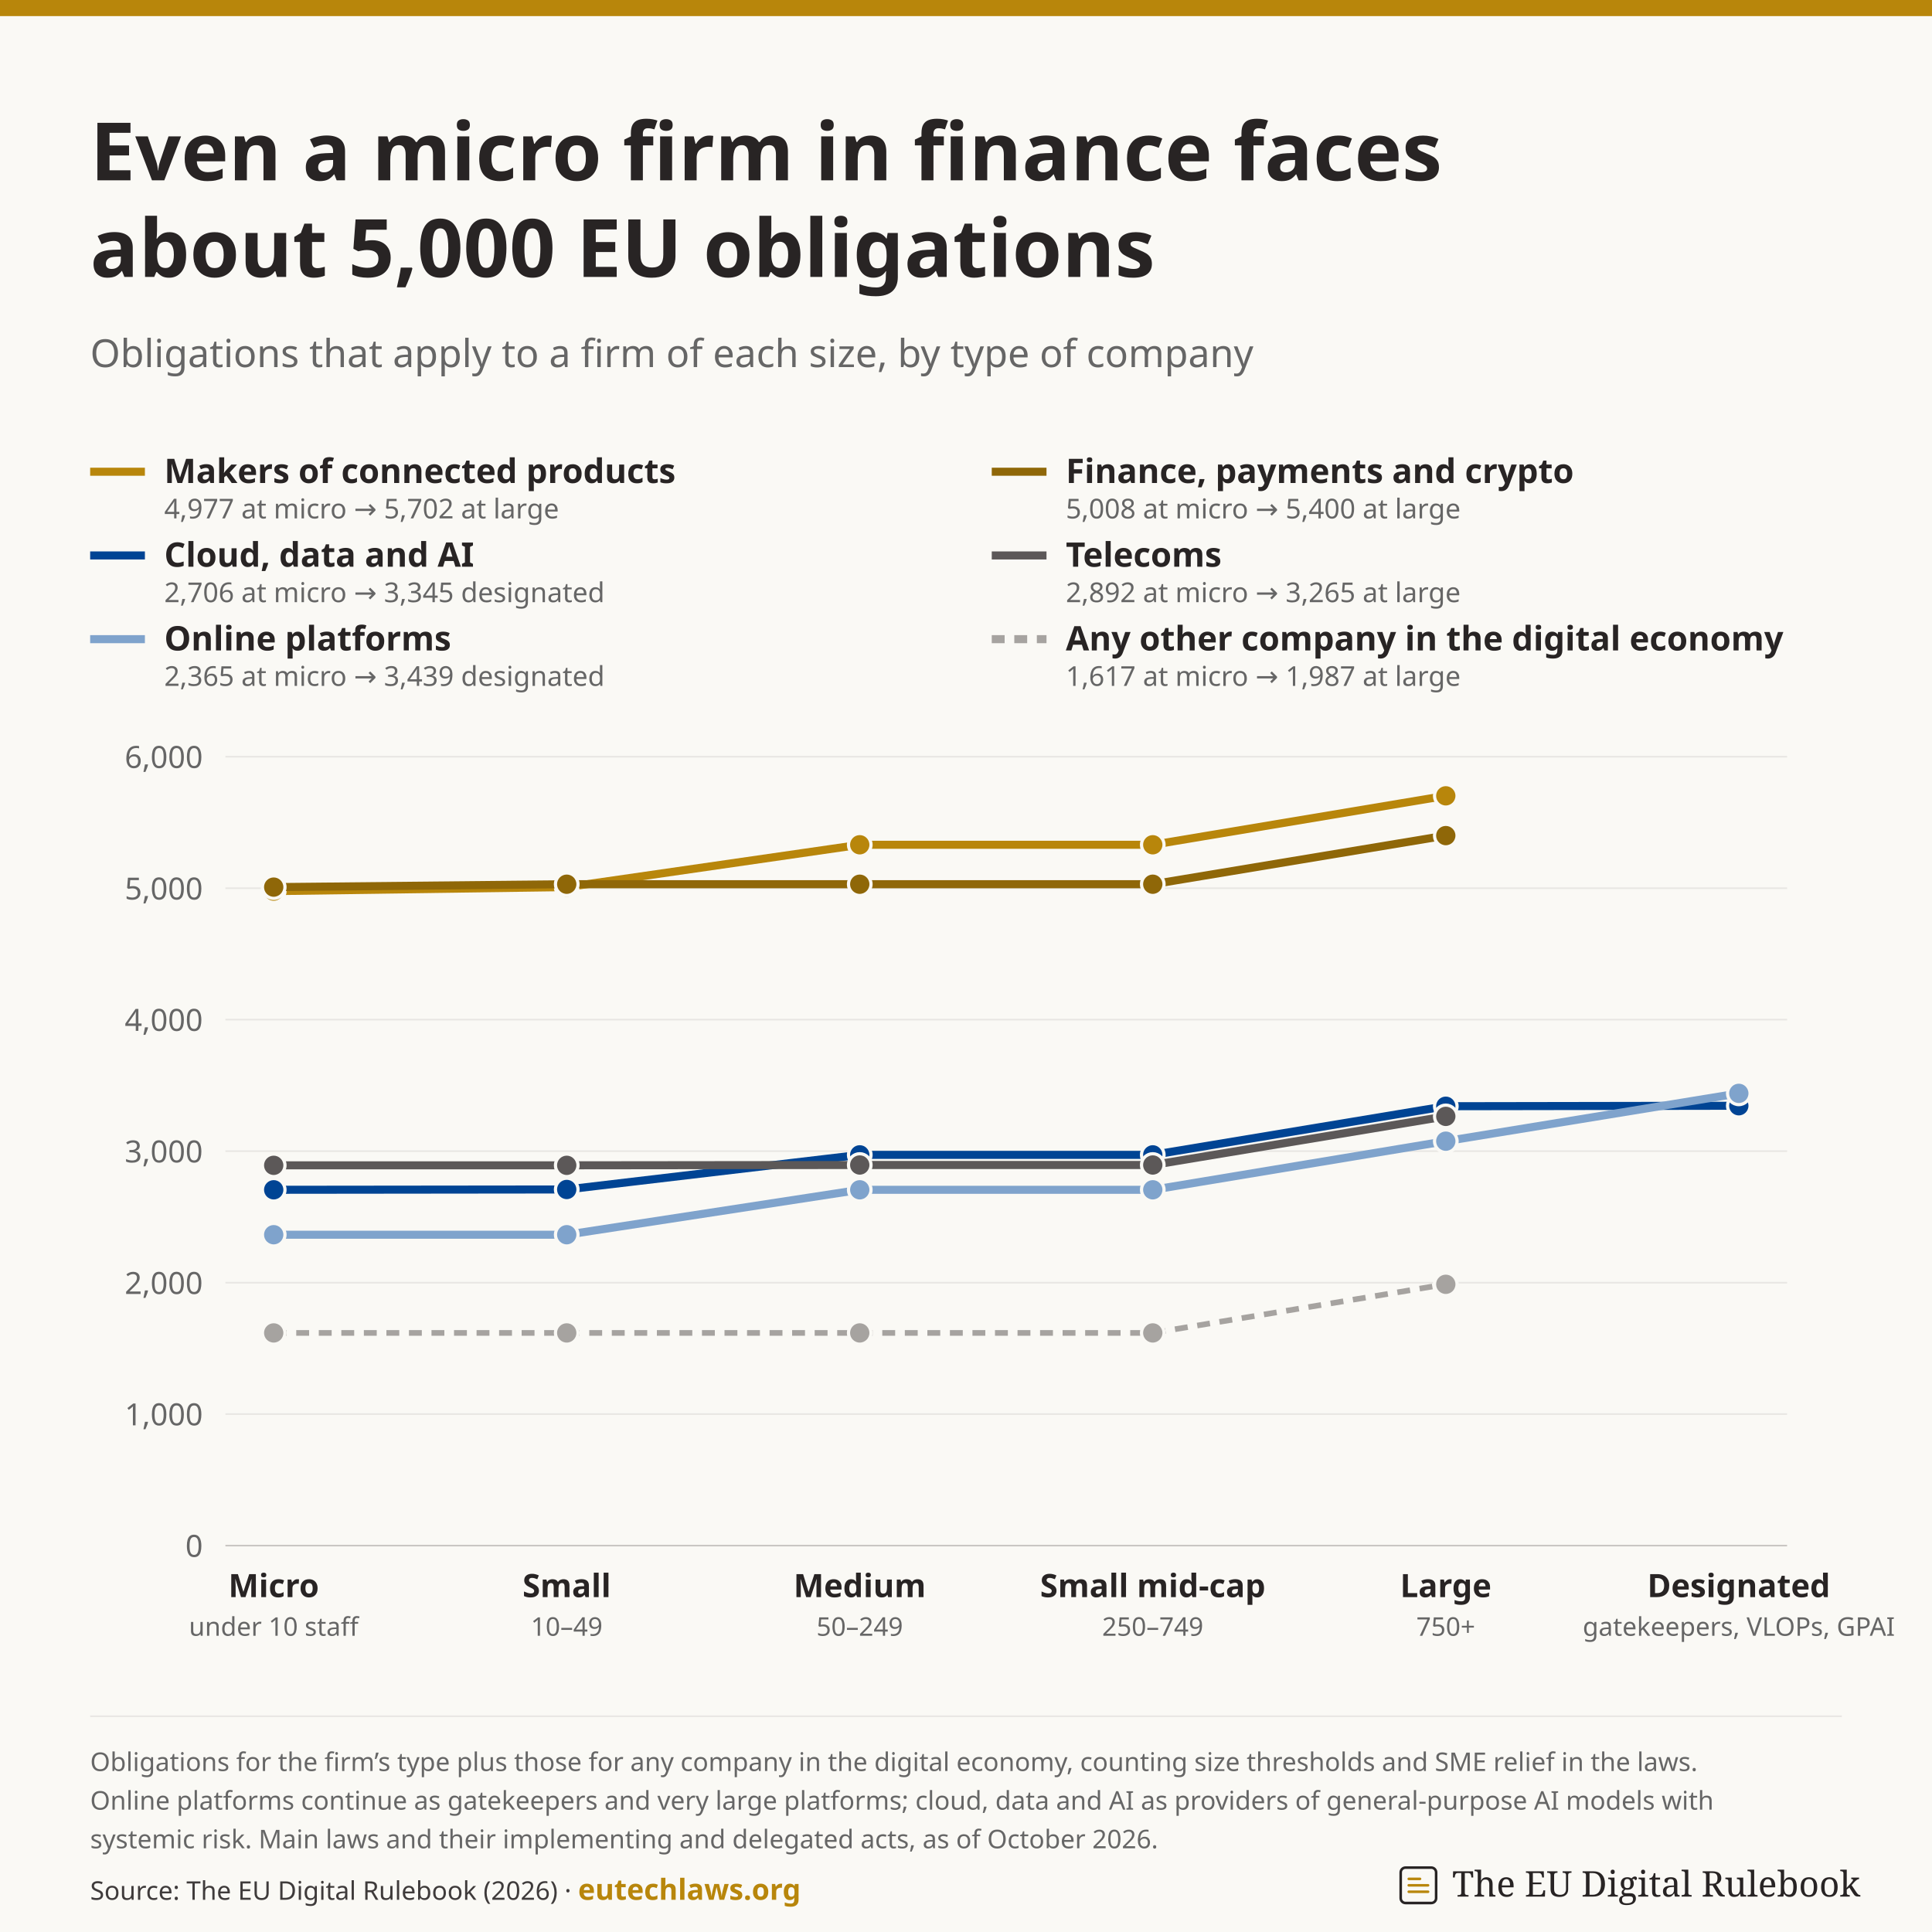
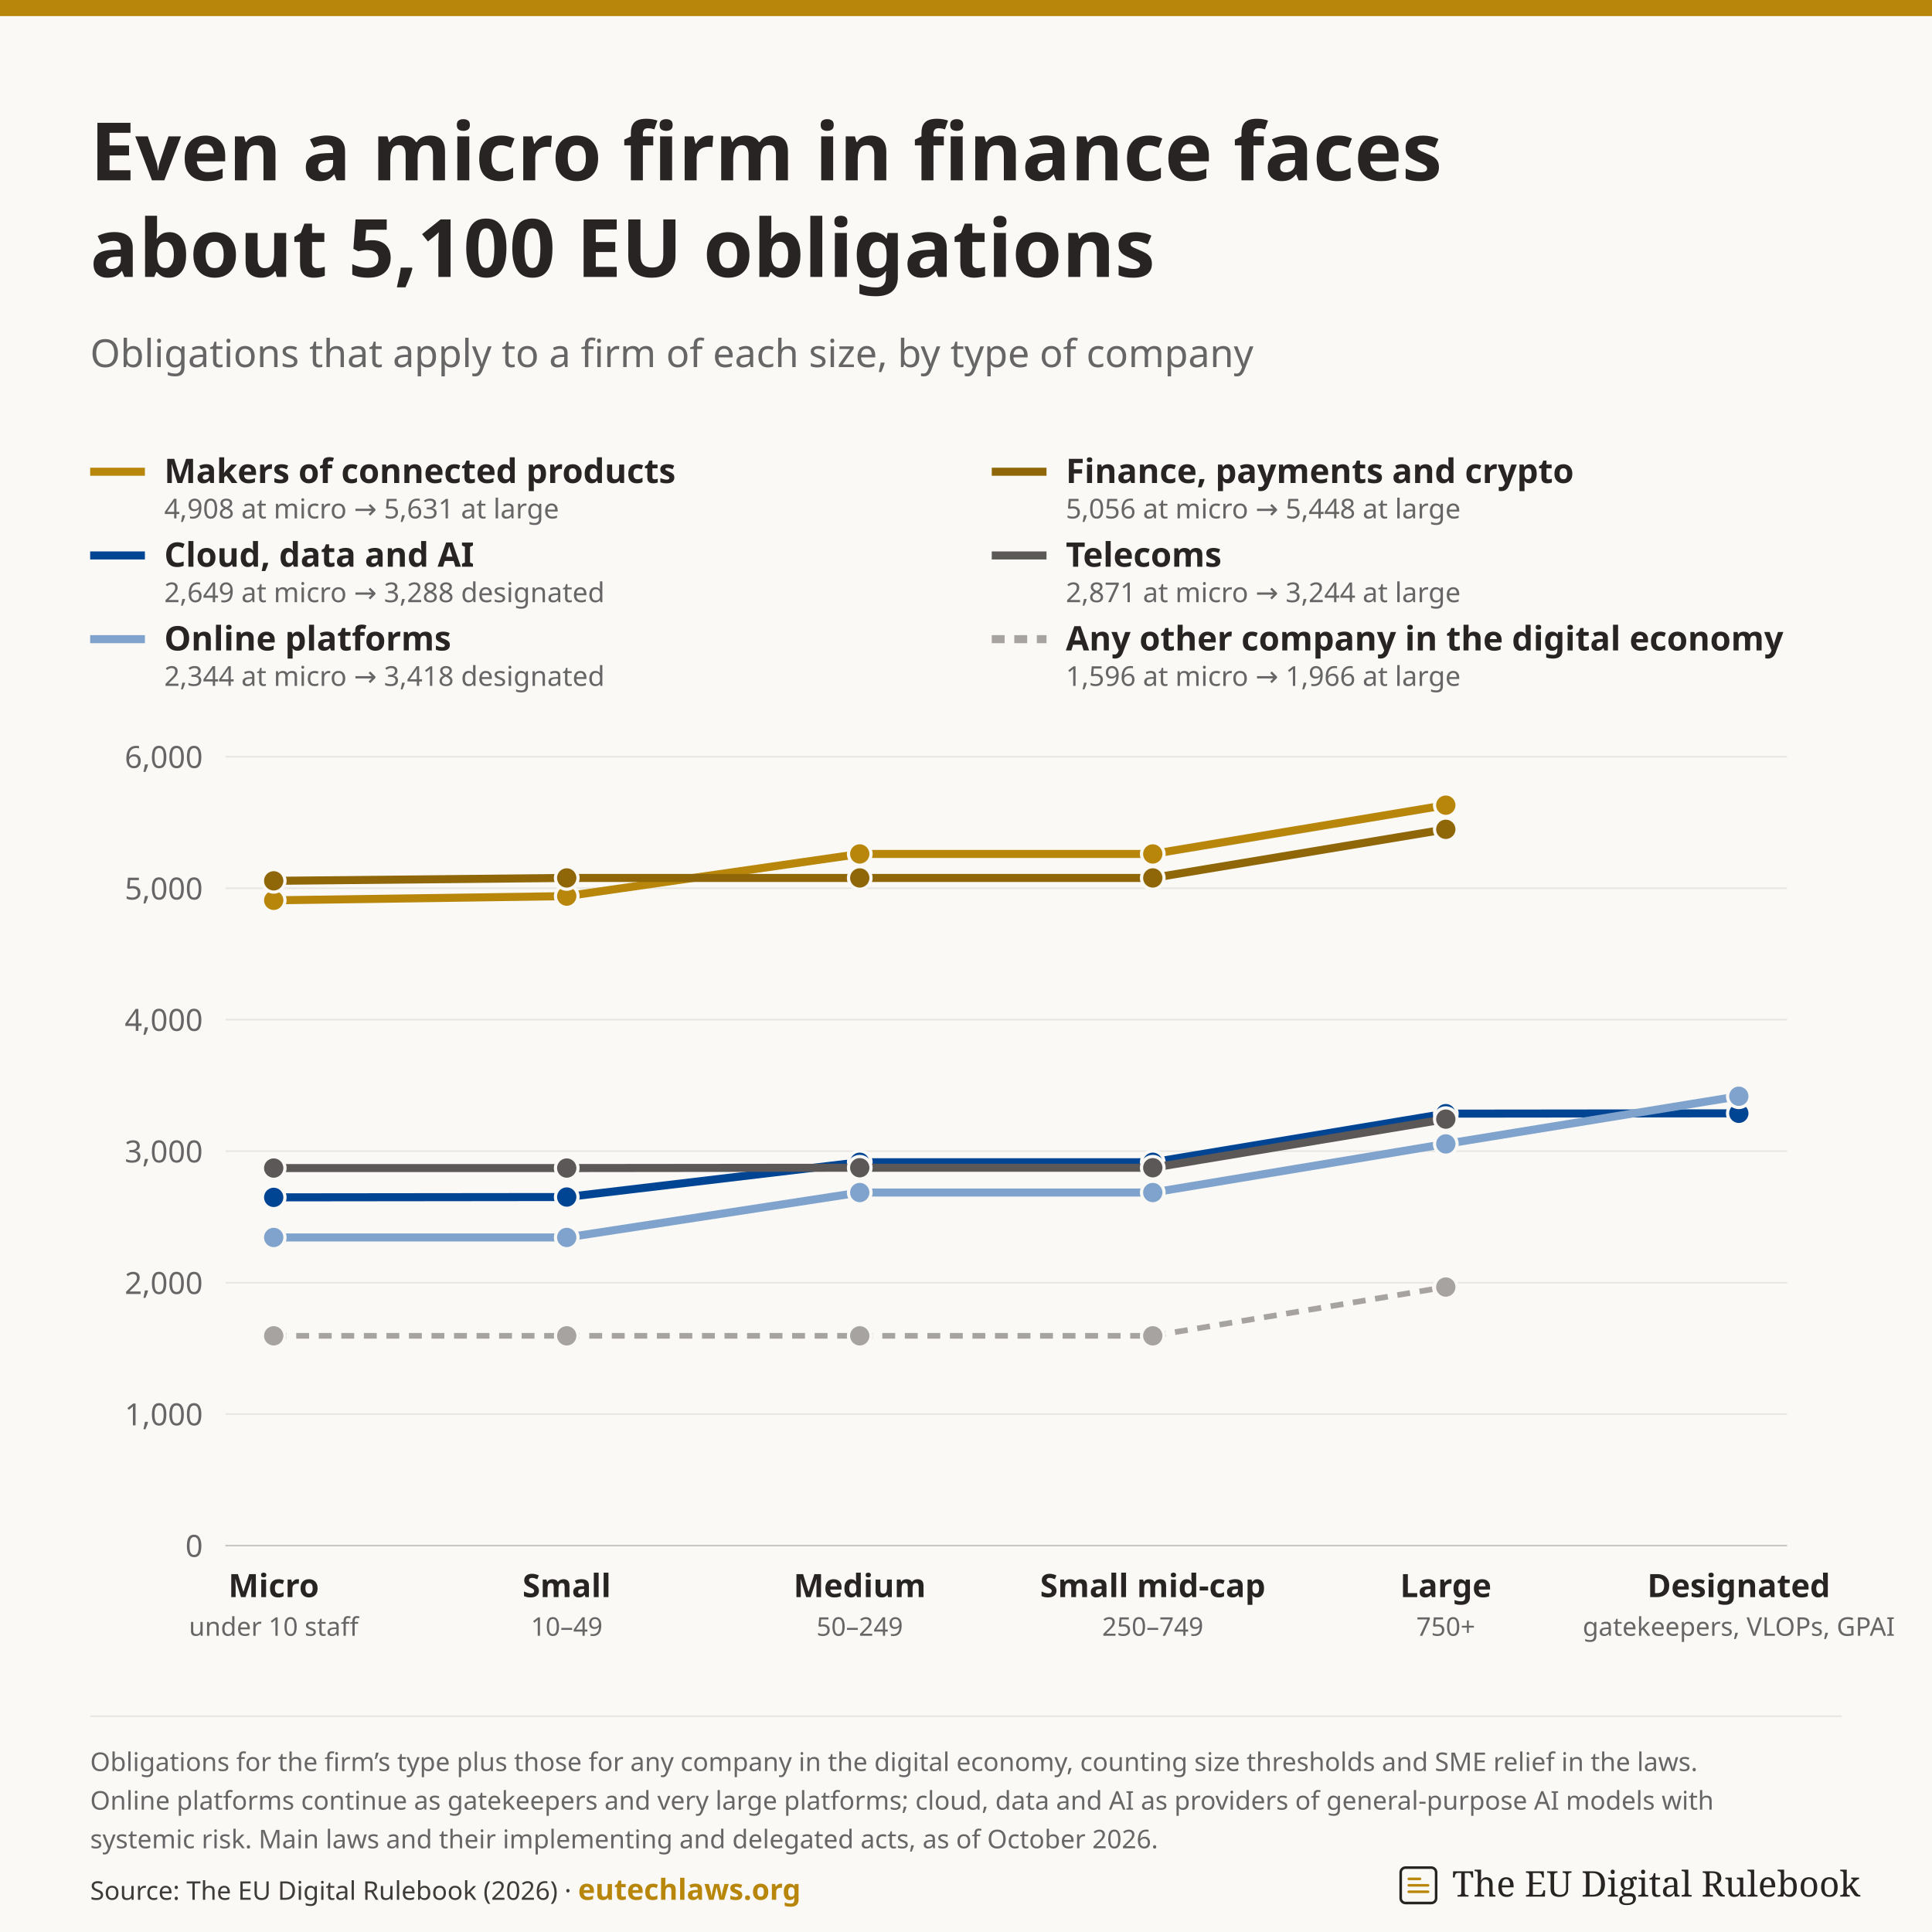
- <svg xmlns="http://www.w3.org/2000/svg" viewBox="0 0 1200 1200" width="100%" role="img" aria-label="Obligations that apply to a firm of each size: Makers of connected products from 4,977 (micro) to 5,702; Finance, payments and crypto from 5,008 (micro) to 5,400; Cloud, data and AI from 2,706 (micro) to 3,345; Telecoms from 2,892 (micro) to 3,265; Online platforms from 2,365 (micro) to 3,439; Any other company in the digital economy from 1,617 (micro) to 1,987">
+ <svg xmlns="http://www.w3.org/2000/svg" viewBox="0 0 1200 1200" width="100%" role="img" aria-label="Obligations that apply to a firm of each size: Makers of connected products from 4,908 (micro) to 5,631; Finance, payments and crypto from 5,056 (micro) to 5,448; Cloud, data and AI from 2,649 (micro) to 3,288; Telecoms from 2,871 (micro) to 3,244; Online platforms from 2,344 (micro) to 3,418; Any other company in the digital economy from 1,596 (micro) to 1,966">
  <rect width="1200" height="1200" fill="#FAF9F5" />
  <rect width="1200" height="10" fill="#B8860B" />
  <text x="56.0" y="112.0" text-anchor="start" font-family="DM Sans, sans-serif" font-size="50" font-weight="700" fill="#282424">Even a micro firm in finance faces</text>
-   <text x="56.0" y="172.0" text-anchor="start" font-family="DM Sans, sans-serif" font-size="50" font-weight="700" fill="#282424">about 5,000 EU obligations</text>
+   <text x="56.0" y="172.0" text-anchor="start" font-family="DM Sans, sans-serif" font-size="50" font-weight="700" fill="#282424">about 5,100 EU obligations</text>
  <text x="56.0" y="228.0" text-anchor="start" font-family="DM Sans, sans-serif" font-size="24" font-weight="400" fill="#666666">Obligations that apply to a firm of each size, by type of company</text>
  <line x1="56" x2="90" y1="293" y2="293" stroke="#B8860B" stroke-width="5" />
  <text x="102.0" y="300.0" text-anchor="start" font-family="DM Sans, sans-serif" font-size="21" font-weight="600" fill="#282424">Makers of connected products</text>
-   <text x="102.0" y="322.0" text-anchor="start" font-family="DM Sans, sans-serif" font-size="17" font-weight="400" fill="#666666">4,977 at micro → 5,702 at large</text>
+   <text x="102.0" y="322.0" text-anchor="start" font-family="DM Sans, sans-serif" font-size="17" font-weight="400" fill="#666666">4,908 at micro → 5,631 at large</text>
  <line x1="616" x2="650" y1="293" y2="293" stroke="#8F6708" stroke-width="5" />
  <text x="662.0" y="300.0" text-anchor="start" font-family="DM Sans, sans-serif" font-size="21" font-weight="600" fill="#282424">Finance, payments and crypto</text>
-   <text x="662.0" y="322.0" text-anchor="start" font-family="DM Sans, sans-serif" font-size="17" font-weight="400" fill="#666666">5,008 at micro → 5,400 at large</text>
+   <text x="662.0" y="322.0" text-anchor="start" font-family="DM Sans, sans-serif" font-size="17" font-weight="400" fill="#666666">5,056 at micro → 5,448 at large</text>
  <line x1="56" x2="90" y1="345" y2="345" stroke="#004494" stroke-width="5" />
  <text x="102.0" y="352.0" text-anchor="start" font-family="DM Sans, sans-serif" font-size="21" font-weight="600" fill="#282424">Cloud, data and AI</text>
-   <text x="102.0" y="374.0" text-anchor="start" font-family="DM Sans, sans-serif" font-size="17" font-weight="400" fill="#666666">2,706 at micro → 3,345 designated</text>
+   <text x="102.0" y="374.0" text-anchor="start" font-family="DM Sans, sans-serif" font-size="17" font-weight="400" fill="#666666">2,649 at micro → 3,288 designated</text>
  <line x1="616" x2="650" y1="345" y2="345" stroke="#5C5858" stroke-width="5" />
  <text x="662.0" y="352.0" text-anchor="start" font-family="DM Sans, sans-serif" font-size="21" font-weight="600" fill="#282424">Telecoms</text>
-   <text x="662.0" y="374.0" text-anchor="start" font-family="DM Sans, sans-serif" font-size="17" font-weight="400" fill="#666666">2,892 at micro → 3,265 at large</text>
+   <text x="662.0" y="374.0" text-anchor="start" font-family="DM Sans, sans-serif" font-size="17" font-weight="400" fill="#666666">2,871 at micro → 3,244 at large</text>
  <line x1="56" x2="90" y1="397" y2="397" stroke="#7FA3CC" stroke-width="5" />
  <text x="102.0" y="404.0" text-anchor="start" font-family="DM Sans, sans-serif" font-size="21" font-weight="600" fill="#282424">Online platforms</text>
-   <text x="102.0" y="426.0" text-anchor="start" font-family="DM Sans, sans-serif" font-size="17" font-weight="400" fill="#666666">2,365 at micro → 3,439 designated</text>
+   <text x="102.0" y="426.0" text-anchor="start" font-family="DM Sans, sans-serif" font-size="17" font-weight="400" fill="#666666">2,344 at micro → 3,418 designated</text>
  <line x1="616" x2="650" y1="397" y2="397" stroke="#A6A3A0" stroke-width="5" stroke-dasharray="8 6" />
  <text x="662.0" y="404.0" text-anchor="start" font-family="DM Sans, sans-serif" font-size="21" font-weight="600" fill="#282424">Any other company in the digital economy</text>
-   <text x="662.0" y="426.0" text-anchor="start" font-family="DM Sans, sans-serif" font-size="17" font-weight="400" fill="#666666">1,617 at micro → 1,987 at large</text>
+   <text x="662.0" y="426.0" text-anchor="start" font-family="DM Sans, sans-serif" font-size="17" font-weight="400" fill="#666666">1,596 at micro → 1,966 at large</text>
  <line x1="140" x2="1110" y1="960.0" y2="960.0" stroke="#C9C6C3" />
  <text x="126.0" y="967.0" text-anchor="end" font-family="DM Sans, sans-serif" font-size="19" font-weight="400" fill="#666666">0</text>
  <line x1="140" x2="1110" y1="878.3" y2="878.3" stroke="#E8E6E3" />
  <text x="126.0" y="885.3" text-anchor="end" font-family="DM Sans, sans-serif" font-size="19" font-weight="400" fill="#666666">1,000</text>
  <line x1="140" x2="1110" y1="796.7" y2="796.7" stroke="#E8E6E3" />
  <text x="126.0" y="803.7" text-anchor="end" font-family="DM Sans, sans-serif" font-size="19" font-weight="400" fill="#666666">2,000</text>
  <line x1="140" x2="1110" y1="715.0" y2="715.0" stroke="#E8E6E3" />
  <text x="126.0" y="722.0" text-anchor="end" font-family="DM Sans, sans-serif" font-size="19" font-weight="400" fill="#666666">3,000</text>
  <line x1="140" x2="1110" y1="633.3" y2="633.3" stroke="#E8E6E3" />
  <text x="126.0" y="640.3" text-anchor="end" font-family="DM Sans, sans-serif" font-size="19" font-weight="400" fill="#666666">4,000</text>
  <line x1="140" x2="1110" y1="551.7" y2="551.7" stroke="#E8E6E3" />
  <text x="126.0" y="558.7" text-anchor="end" font-family="DM Sans, sans-serif" font-size="19" font-weight="400" fill="#666666">5,000</text>
  <line x1="140" x2="1110" y1="470.0" y2="470.0" stroke="#E8E6E3" />
  <text x="126.0" y="477.0" text-anchor="end" font-family="DM Sans, sans-serif" font-size="19" font-weight="400" fill="#666666">6,000</text>
  <text x="170.0" y="992.0" text-anchor="middle" font-family="DM Sans, sans-serif" font-size="20" font-weight="600" fill="#282424">Micro</text>
  <text x="170.0" y="1016.0" text-anchor="middle" font-family="DM Sans, sans-serif" font-size="16" font-weight="400" fill="#666666">under 10 staff</text>
  <text x="352.0" y="992.0" text-anchor="middle" font-family="DM Sans, sans-serif" font-size="20" font-weight="600" fill="#282424">Small</text>
  <text x="352.0" y="1016.0" text-anchor="middle" font-family="DM Sans, sans-serif" font-size="16" font-weight="400" fill="#666666">10–49</text>
  <text x="534.0" y="992.0" text-anchor="middle" font-family="DM Sans, sans-serif" font-size="20" font-weight="600" fill="#282424">Medium</text>
  <text x="534.0" y="1016.0" text-anchor="middle" font-family="DM Sans, sans-serif" font-size="16" font-weight="400" fill="#666666">50–249</text>
  <text x="716.0" y="992.0" text-anchor="middle" font-family="DM Sans, sans-serif" font-size="20" font-weight="600" fill="#282424">Small mid-cap</text>
  <text x="716.0" y="1016.0" text-anchor="middle" font-family="DM Sans, sans-serif" font-size="16" font-weight="400" fill="#666666">250–749</text>
  <text x="898.0" y="992.0" text-anchor="middle" font-family="DM Sans, sans-serif" font-size="20" font-weight="600" fill="#282424">Large</text>
  <text x="898.0" y="1016.0" text-anchor="middle" font-family="DM Sans, sans-serif" font-size="16" font-weight="400" fill="#666666">750+</text>
  <text x="1080.0" y="992.0" text-anchor="middle" font-family="DM Sans, sans-serif" font-size="20" font-weight="600" fill="#282424">Designated</text>
  <text x="1080.0" y="1016.0" text-anchor="middle" font-family="DM Sans, sans-serif" font-size="16" font-weight="400" fill="#666666">gatekeepers, VLOPs, GPAI</text>
-   <path d="M170.0,553.5 L352.0,551.0 L534.0,524.7 L716.0,524.7 L898.0,494.3" fill="none" stroke="#B8860B" stroke-width="5" stroke-linejoin="round" />
-   <circle cx="170.0" cy="553.5" r="7" fill="#B8860B" stroke="#FAF9F5" stroke-width="2" />
-   <circle cx="352.0" cy="551.0" r="7" fill="#B8860B" stroke="#FAF9F5" stroke-width="2" />
-   <circle cx="534.0" cy="524.7" r="7" fill="#B8860B" stroke="#FAF9F5" stroke-width="2" />
-   <circle cx="716.0" cy="524.7" r="7" fill="#B8860B" stroke="#FAF9F5" stroke-width="2" />
-   <circle cx="898.0" cy="494.3" r="7" fill="#B8860B" stroke="#FAF9F5" stroke-width="2" />
-   <path d="M170.0,551.0 L352.0,549.2 L534.0,549.2 L716.0,549.2 L898.0,519.0" fill="none" stroke="#8F6708" stroke-width="5" stroke-linejoin="round" />
-   <circle cx="170.0" cy="551.0" r="7" fill="#8F6708" stroke="#FAF9F5" stroke-width="2" />
-   <circle cx="352.0" cy="549.2" r="7" fill="#8F6708" stroke="#FAF9F5" stroke-width="2" />
-   <circle cx="534.0" cy="549.2" r="7" fill="#8F6708" stroke="#FAF9F5" stroke-width="2" />
-   <circle cx="716.0" cy="549.2" r="7" fill="#8F6708" stroke="#FAF9F5" stroke-width="2" />
-   <circle cx="898.0" cy="519.0" r="7" fill="#8F6708" stroke="#FAF9F5" stroke-width="2" />
-   <path d="M170.0,739.0 L352.0,738.8 L534.0,717.3 L716.0,717.3 L898.0,687.1 L1080.0,686.8" fill="none" stroke="#004494" stroke-width="5" stroke-linejoin="round" />
-   <circle cx="170.0" cy="739.0" r="7" fill="#004494" stroke="#FAF9F5" stroke-width="2" />
-   <circle cx="352.0" cy="738.8" r="7" fill="#004494" stroke="#FAF9F5" stroke-width="2" />
-   <circle cx="534.0" cy="717.3" r="7" fill="#004494" stroke="#FAF9F5" stroke-width="2" />
-   <circle cx="716.0" cy="717.3" r="7" fill="#004494" stroke="#FAF9F5" stroke-width="2" />
-   <circle cx="898.0" cy="687.1" r="7" fill="#004494" stroke="#FAF9F5" stroke-width="2" />
-   <circle cx="1080.0" cy="686.8" r="7" fill="#004494" stroke="#FAF9F5" stroke-width="2" />
-   <path d="M170.0,723.8 L352.0,723.8 L534.0,723.6 L716.0,723.6 L898.0,693.4" fill="none" stroke="#5C5858" stroke-width="5" stroke-linejoin="round" />
-   <circle cx="170.0" cy="723.8" r="7" fill="#5C5858" stroke="#FAF9F5" stroke-width="2" />
-   <circle cx="352.0" cy="723.8" r="7" fill="#5C5858" stroke="#FAF9F5" stroke-width="2" />
-   <circle cx="534.0" cy="723.6" r="7" fill="#5C5858" stroke="#FAF9F5" stroke-width="2" />
-   <circle cx="716.0" cy="723.6" r="7" fill="#5C5858" stroke="#FAF9F5" stroke-width="2" />
-   <circle cx="898.0" cy="693.4" r="7" fill="#5C5858" stroke="#FAF9F5" stroke-width="2" />
-   <path d="M170.0,766.9 L352.0,766.9 L534.0,739.0 L716.0,739.0 L898.0,708.8 L1080.0,679.1" fill="none" stroke="#7FA3CC" stroke-width="5" stroke-linejoin="round" />
-   <circle cx="170.0" cy="766.9" r="7" fill="#7FA3CC" stroke="#FAF9F5" stroke-width="2" />
-   <circle cx="352.0" cy="766.9" r="7" fill="#7FA3CC" stroke="#FAF9F5" stroke-width="2" />
-   <circle cx="534.0" cy="739.0" r="7" fill="#7FA3CC" stroke="#FAF9F5" stroke-width="2" />
-   <circle cx="716.0" cy="739.0" r="7" fill="#7FA3CC" stroke="#FAF9F5" stroke-width="2" />
-   <circle cx="898.0" cy="708.8" r="7" fill="#7FA3CC" stroke="#FAF9F5" stroke-width="2" />
-   <circle cx="1080.0" cy="679.1" r="7" fill="#7FA3CC" stroke="#FAF9F5" stroke-width="2" />
-   <path d="M170.0,827.9 L352.0,827.9 L534.0,827.9 L716.0,827.9 L898.0,797.7" fill="none" stroke="#A6A3A0" stroke-width="3.5" stroke-dasharray="8 6" stroke-linejoin="round" />
-   <circle cx="170.0" cy="827.9" r="7" fill="#A6A3A0" stroke="#FAF9F5" stroke-width="2" />
-   <circle cx="352.0" cy="827.9" r="7" fill="#A6A3A0" stroke="#FAF9F5" stroke-width="2" />
-   <circle cx="534.0" cy="827.9" r="7" fill="#A6A3A0" stroke="#FAF9F5" stroke-width="2" />
-   <circle cx="716.0" cy="827.9" r="7" fill="#A6A3A0" stroke="#FAF9F5" stroke-width="2" />
-   <circle cx="898.0" cy="797.7" r="7" fill="#A6A3A0" stroke="#FAF9F5" stroke-width="2" />
+   <path d="M170.0,559.2 L352.0,556.6 L534.0,530.4 L716.0,530.4 L898.0,500.1" fill="none" stroke="#B8860B" stroke-width="5" stroke-linejoin="round" />
+   <circle cx="170.0" cy="559.2" r="7" fill="#B8860B" stroke="#FAF9F5" stroke-width="2" />
+   <circle cx="352.0" cy="556.6" r="7" fill="#B8860B" stroke="#FAF9F5" stroke-width="2" />
+   <circle cx="534.0" cy="530.4" r="7" fill="#B8860B" stroke="#FAF9F5" stroke-width="2" />
+   <circle cx="716.0" cy="530.4" r="7" fill="#B8860B" stroke="#FAF9F5" stroke-width="2" />
+   <circle cx="898.0" cy="500.1" r="7" fill="#B8860B" stroke="#FAF9F5" stroke-width="2" />
+   <path d="M170.0,547.1 L352.0,545.3 L534.0,545.3 L716.0,545.3 L898.0,515.1" fill="none" stroke="#8F6708" stroke-width="5" stroke-linejoin="round" />
+   <circle cx="170.0" cy="547.1" r="7" fill="#8F6708" stroke="#FAF9F5" stroke-width="2" />
+   <circle cx="352.0" cy="545.3" r="7" fill="#8F6708" stroke="#FAF9F5" stroke-width="2" />
+   <circle cx="534.0" cy="545.3" r="7" fill="#8F6708" stroke="#FAF9F5" stroke-width="2" />
+   <circle cx="716.0" cy="545.3" r="7" fill="#8F6708" stroke="#FAF9F5" stroke-width="2" />
+   <circle cx="898.0" cy="515.1" r="7" fill="#8F6708" stroke="#FAF9F5" stroke-width="2" />
+   <path d="M170.0,743.7 L352.0,743.5 L534.0,721.9 L716.0,721.9 L898.0,691.7 L1080.0,691.5" fill="none" stroke="#004494" stroke-width="5" stroke-linejoin="round" />
+   <circle cx="170.0" cy="743.7" r="7" fill="#004494" stroke="#FAF9F5" stroke-width="2" />
+   <circle cx="352.0" cy="743.5" r="7" fill="#004494" stroke="#FAF9F5" stroke-width="2" />
+   <circle cx="534.0" cy="721.9" r="7" fill="#004494" stroke="#FAF9F5" stroke-width="2" />
+   <circle cx="716.0" cy="721.9" r="7" fill="#004494" stroke="#FAF9F5" stroke-width="2" />
+   <circle cx="898.0" cy="691.7" r="7" fill="#004494" stroke="#FAF9F5" stroke-width="2" />
+   <circle cx="1080.0" cy="691.5" r="7" fill="#004494" stroke="#FAF9F5" stroke-width="2" />
+   <path d="M170.0,725.5 L352.0,725.5 L534.0,725.3 L716.0,725.3 L898.0,695.1" fill="none" stroke="#5C5858" stroke-width="5" stroke-linejoin="round" />
+   <circle cx="170.0" cy="725.5" r="7" fill="#5C5858" stroke="#FAF9F5" stroke-width="2" />
+   <circle cx="352.0" cy="725.5" r="7" fill="#5C5858" stroke="#FAF9F5" stroke-width="2" />
+   <circle cx="534.0" cy="725.3" r="7" fill="#5C5858" stroke="#FAF9F5" stroke-width="2" />
+   <circle cx="716.0" cy="725.3" r="7" fill="#5C5858" stroke="#FAF9F5" stroke-width="2" />
+   <circle cx="898.0" cy="695.1" r="7" fill="#5C5858" stroke="#FAF9F5" stroke-width="2" />
+   <path d="M170.0,768.6 L352.0,768.6 L534.0,740.7 L716.0,740.7 L898.0,710.5 L1080.0,680.9" fill="none" stroke="#7FA3CC" stroke-width="5" stroke-linejoin="round" />
+   <circle cx="170.0" cy="768.6" r="7" fill="#7FA3CC" stroke="#FAF9F5" stroke-width="2" />
+   <circle cx="352.0" cy="768.6" r="7" fill="#7FA3CC" stroke="#FAF9F5" stroke-width="2" />
+   <circle cx="534.0" cy="740.7" r="7" fill="#7FA3CC" stroke="#FAF9F5" stroke-width="2" />
+   <circle cx="716.0" cy="740.7" r="7" fill="#7FA3CC" stroke="#FAF9F5" stroke-width="2" />
+   <circle cx="898.0" cy="710.5" r="7" fill="#7FA3CC" stroke="#FAF9F5" stroke-width="2" />
+   <circle cx="1080.0" cy="680.9" r="7" fill="#7FA3CC" stroke="#FAF9F5" stroke-width="2" />
+   <path d="M170.0,829.7 L352.0,829.7 L534.0,829.7 L716.0,829.7 L898.0,799.4" fill="none" stroke="#A6A3A0" stroke-width="3.5" stroke-dasharray="8 6" stroke-linejoin="round" />
+   <circle cx="170.0" cy="829.7" r="7" fill="#A6A3A0" stroke="#FAF9F5" stroke-width="2" />
+   <circle cx="352.0" cy="829.7" r="7" fill="#A6A3A0" stroke="#FAF9F5" stroke-width="2" />
+   <circle cx="534.0" cy="829.7" r="7" fill="#A6A3A0" stroke="#FAF9F5" stroke-width="2" />
+   <circle cx="716.0" cy="829.7" r="7" fill="#A6A3A0" stroke="#FAF9F5" stroke-width="2" />
+   <circle cx="898.0" cy="799.4" r="7" fill="#A6A3A0" stroke="#FAF9F5" stroke-width="2" />
  <line x1="56" x2="1144" y1="1066" y2="1066" stroke="#E8E6E3" />
  <text x="56.0" y="1100.0" text-anchor="start" font-family="DM Sans, sans-serif" font-size="16" font-weight="400" fill="#666666">Obligations for the firm’s type plus those for any company in the digital economy, counting size thresholds and SME relief in the laws.</text>
  <text x="56.0" y="1124.0" text-anchor="start" font-family="DM Sans, sans-serif" font-size="16" font-weight="400" fill="#666666">Online platforms continue as gatekeepers and very large platforms; cloud, data and AI as providers of general-purpose AI models with</text>
  <text x="56.0" y="1148.0" text-anchor="start" font-family="DM Sans, sans-serif" font-size="16" font-weight="400" fill="#666666">systemic risk. Main laws and their implementing and delegated acts, as of October 2026.</text>
  <g transform="translate(870,1160)">
    <rect x="0" y="0" width="22" height="22" rx="3" fill="none" stroke="#282424" stroke-width="1.6" />
    <path d="M5 15h12M5 11h12M5 7h7" stroke="#B8860B" stroke-width="1.6" stroke-linecap="round" />
  </g>
  <text x="902.0" y="1178.0" text-anchor="start" font-family="'Source Serif 4', Georgia, serif" font-size="22" font-weight="400" fill="#282424">The EU Digital Rulebook</text>
  <text x="56.0" y="1180.0" text-anchor="start" font-family="DM Sans, sans-serif" font-size="16" font-weight="500" fill="#3F3B3B">Source: The EU Digital Rulebook (2026) · <tspan fill="#B8860B" font-weight="700" font-size="18">eutechlaws.org</tspan>
  </text>
</svg>
